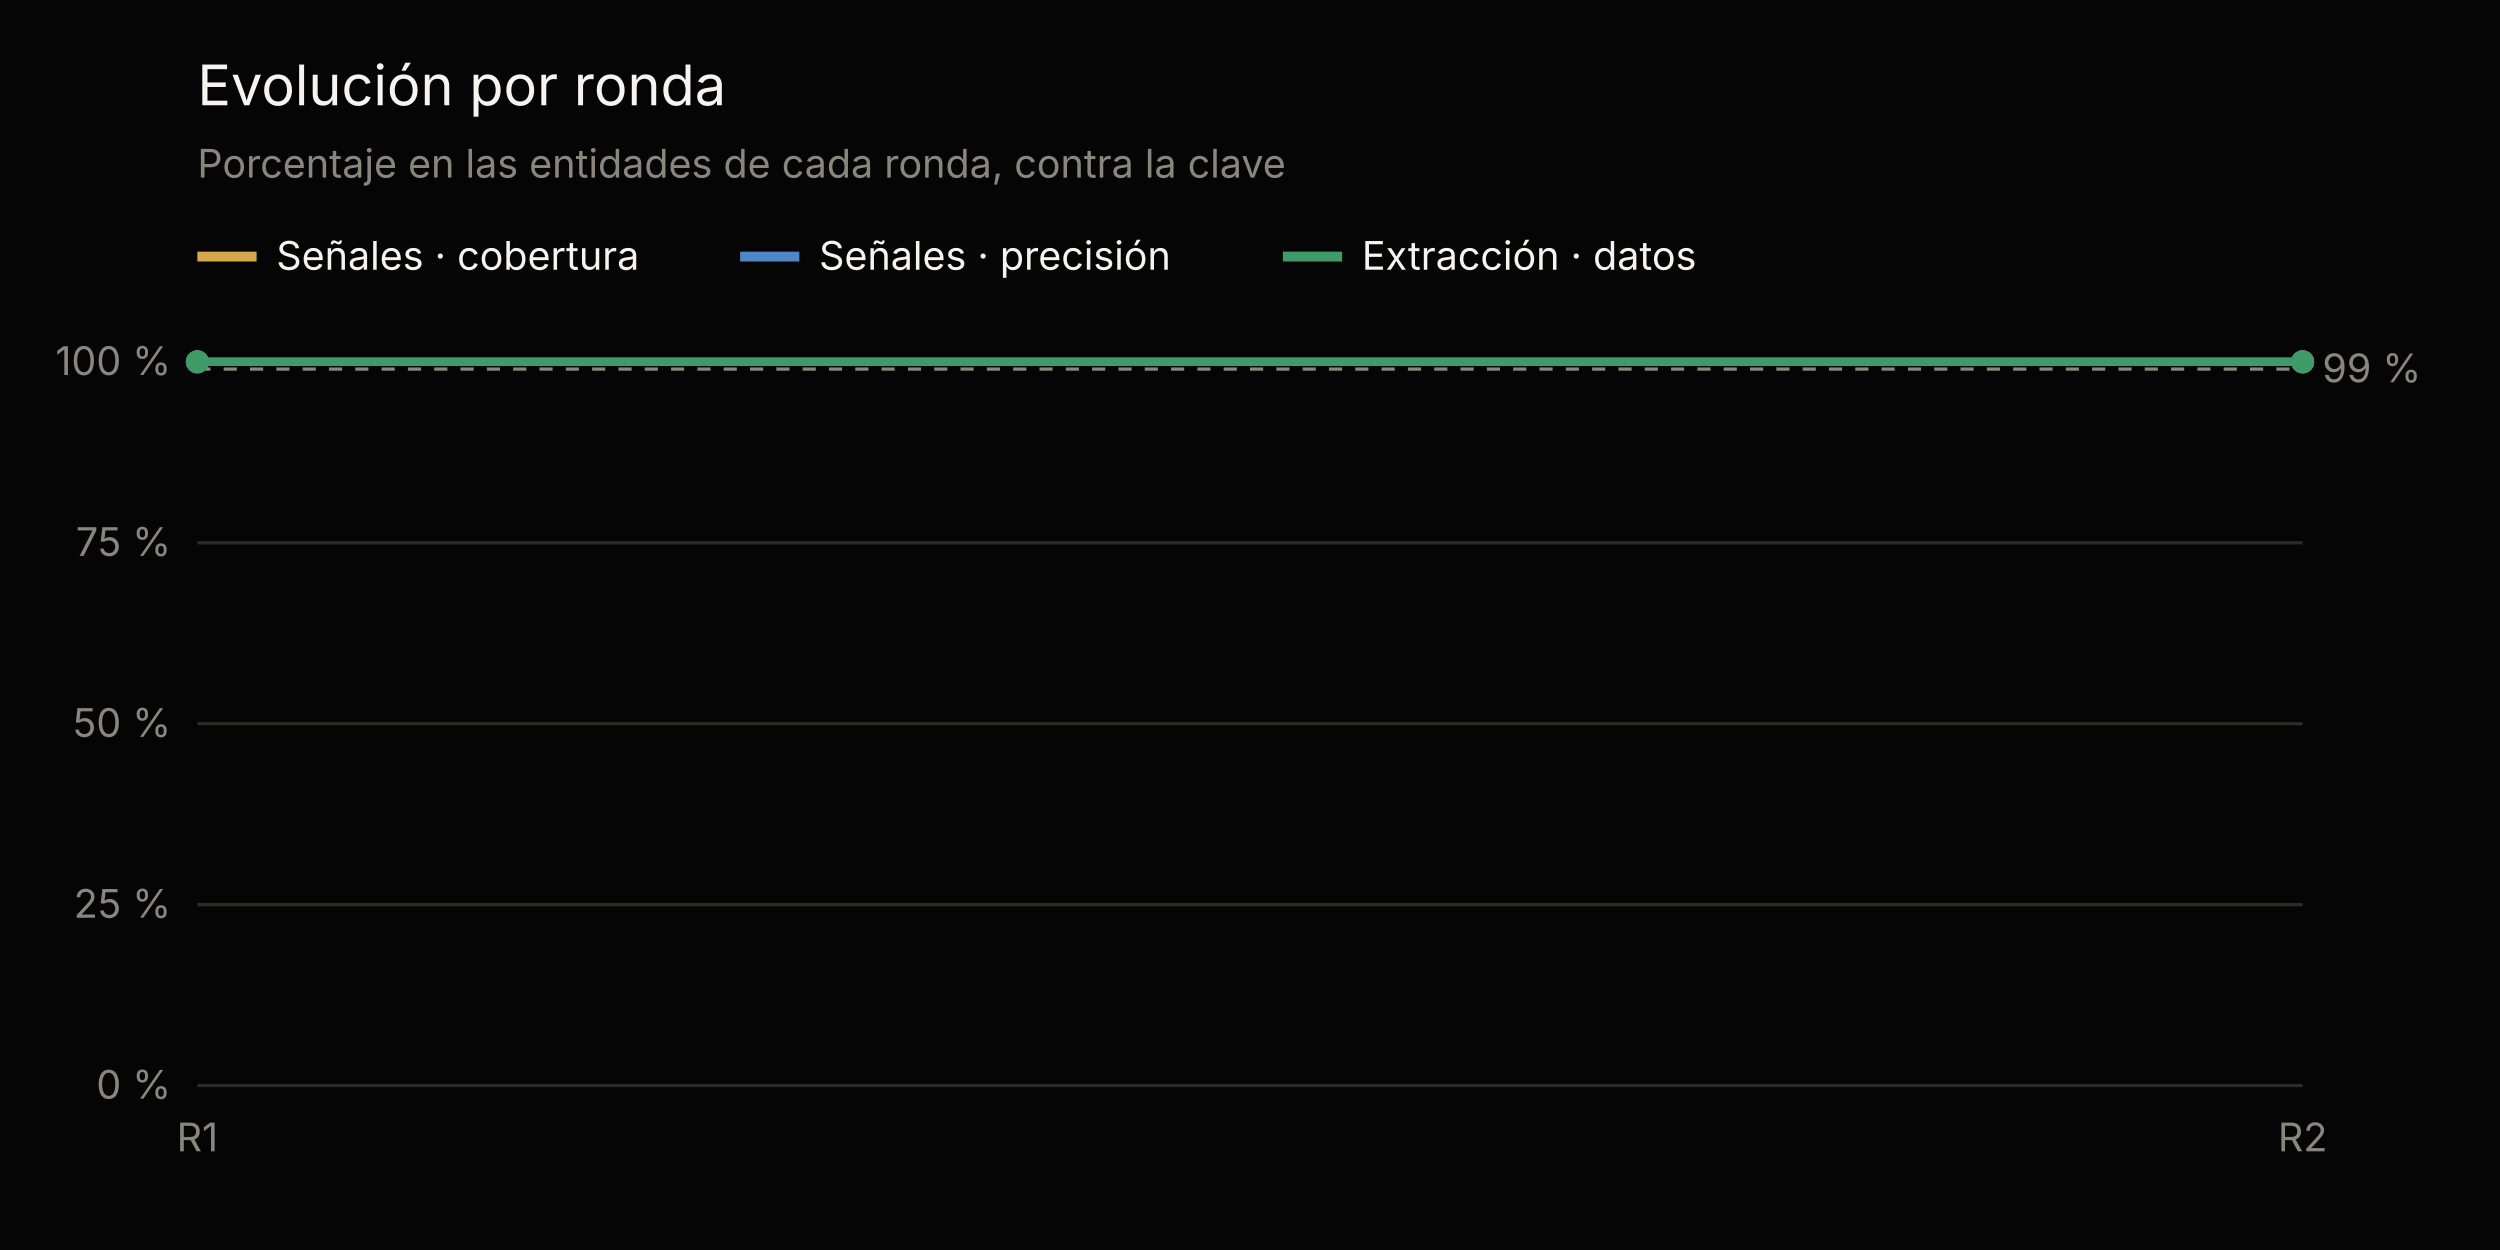
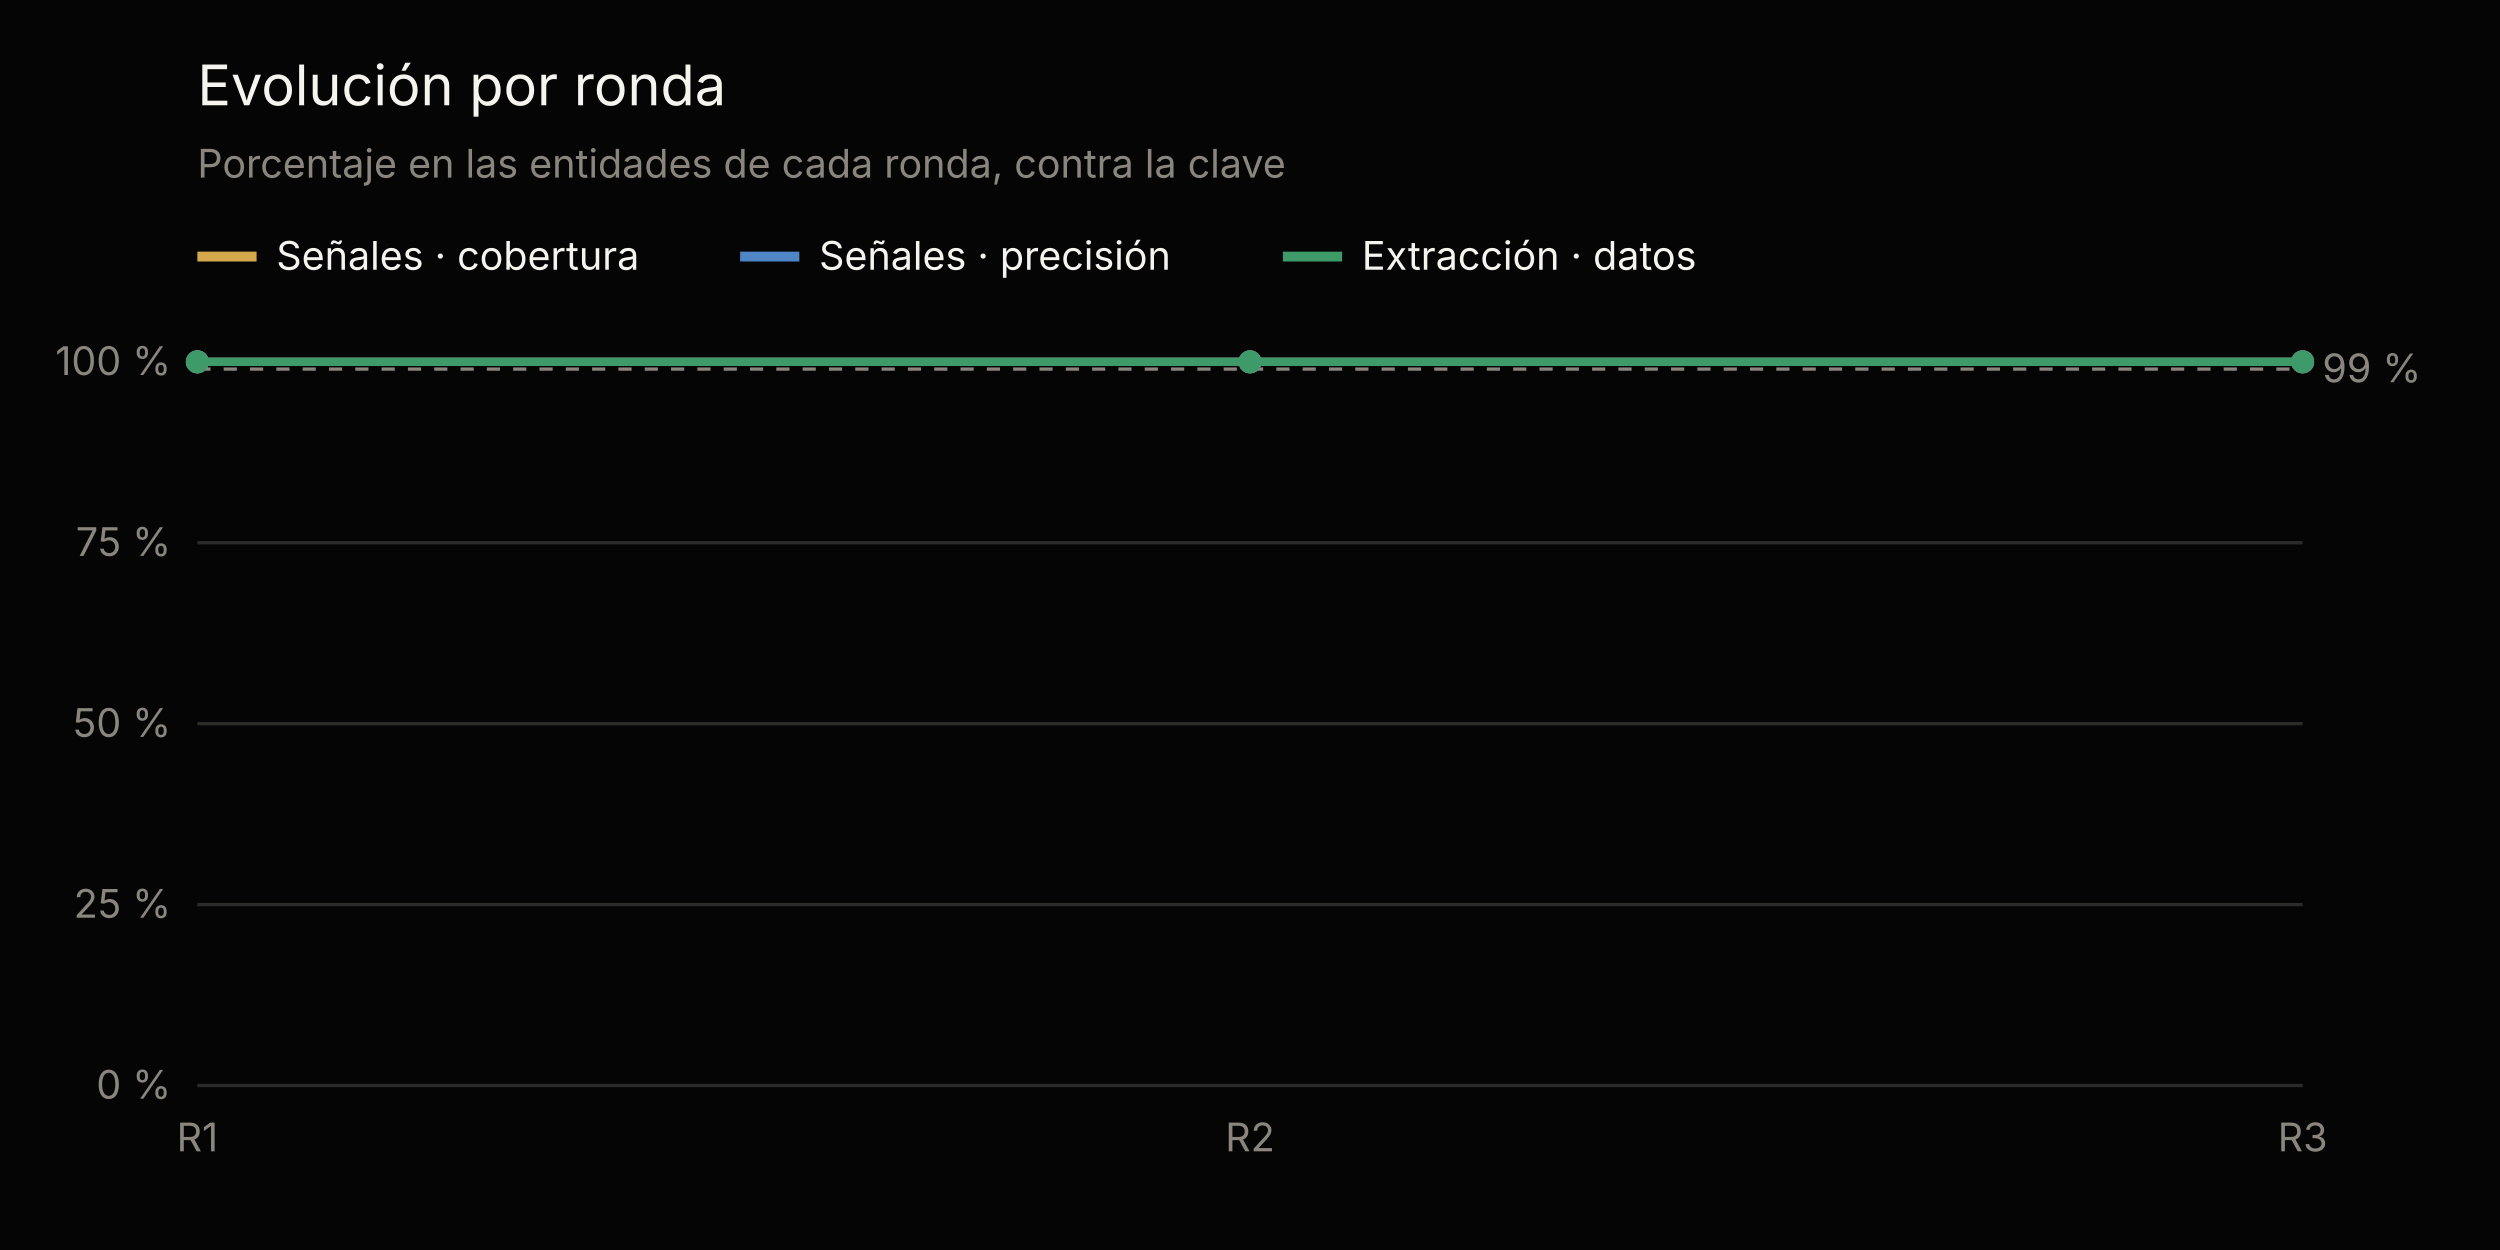
<svg xmlns="http://www.w3.org/2000/svg" viewBox="0 0 760 380" font-family="Inter, Arial, sans-serif" font-size="12">
  <rect width="760" height="380" fill="#050505" />
  <text x="60" y="32" font-size="17" fill="#f5f4ef">Evolución por ronda</text>
  <text x="60" y="54" fill="#8a867e">Porcentaje en las entidades de cada ronda, contra la clave</text>
  <line x1="60" x2="78" y1="78" y2="78" stroke="#d5a84b" stroke-width="3" />
  <text x="84" y="82" fill="#f5f4ef">Señales · cobertura</text>
  <line x1="225" x2="243" y1="78" y2="78" stroke="#4f86c6" stroke-width="3" />
  <text x="249" y="82" fill="#f5f4ef">Señales · precisión</text>
  <line x1="390" x2="408" y1="78" y2="78" stroke="#3f9a6a" stroke-width="3" />
  <text x="414" y="82" fill="#f5f4ef">Extracción · datos</text>
  <line x1="60" x2="700" y1="330.0" y2="330.0" stroke="#2b2b28" />
  <text x="52" y="334.0" text-anchor="end" fill="#8a867e">0 %</text>
  <line x1="60" x2="700" y1="275.0" y2="275.0" stroke="#2b2b28" />
  <text x="52" y="279.0" text-anchor="end" fill="#8a867e">25 %</text>
  <line x1="60" x2="700" y1="220.0" y2="220.0" stroke="#2b2b28" />
  <text x="52" y="224.0" text-anchor="end" fill="#8a867e">50 %</text>
  <line x1="60" x2="700" y1="165.0" y2="165.0" stroke="#2b2b28" />
  <text x="52" y="169.0" text-anchor="end" fill="#8a867e">75 %</text>
  <line x1="60" x2="700" y1="110.0" y2="110.0" stroke="#2b2b28" />
  <text x="52" y="114.0" text-anchor="end" fill="#8a867e">100 %</text>
  <line x1="60" x2="700" y1="112.2" y2="112.2" stroke="#8a867e" stroke-dasharray="4 4" />
  <text x="706" y="116.2" fill="#8a867e">99 %</text>
  <text x="60.0" y="350" text-anchor="middle" fill="#8a867e">R1</text>
-   <text x="700.0" y="350" text-anchor="middle" fill="#8a867e">R2</text>
-   <path d="M60.0,110.0 L700.0,110.0" fill="none" stroke="#d5a84b" stroke-width="2.5" />
+   <text x="380.0" y="350" text-anchor="middle" fill="#8a867e">R2</text>
+   <text x="700.0" y="350" text-anchor="middle" fill="#8a867e">R3</text>
+   <path d="M60.0,110.0 L380.0,110.0 L700.0,110.0" fill="none" stroke="#d5a84b" stroke-width="2.5" />
  <circle cx="60.0" cy="110.0" r="3.5" fill="#d5a84b" />
+   <circle cx="380.0" cy="110.0" r="3.5" fill="#d5a84b" />
  <circle cx="700.0" cy="110.0" r="3.5" fill="#d5a84b" />
-   <path d="M60.0,110.0 L700.0,110.0" fill="none" stroke="#4f86c6" stroke-width="2.5" />
+   <path d="M60.0,110.0 L380.0,110.0 L700.0,110.0" fill="none" stroke="#4f86c6" stroke-width="2.5" />
  <circle cx="60.0" cy="110.0" r="3.5" fill="#4f86c6" />
+   <circle cx="380.0" cy="110.0" r="3.5" fill="#4f86c6" />
  <circle cx="700.0" cy="110.0" r="3.5" fill="#4f86c6" />
-   <path d="M60.0,110.0 L700.0,110.0" fill="none" stroke="#3f9a6a" stroke-width="2.5" />
+   <path d="M60.0,110.0 L380.0,110.0 L700.0,110.0" fill="none" stroke="#3f9a6a" stroke-width="2.5" />
  <circle cx="60.0" cy="110.0" r="3.5" fill="#3f9a6a" />
+   <circle cx="380.0" cy="110.0" r="3.5" fill="#3f9a6a" />
  <circle cx="700.0" cy="110.0" r="3.5" fill="#3f9a6a" />
</svg>
